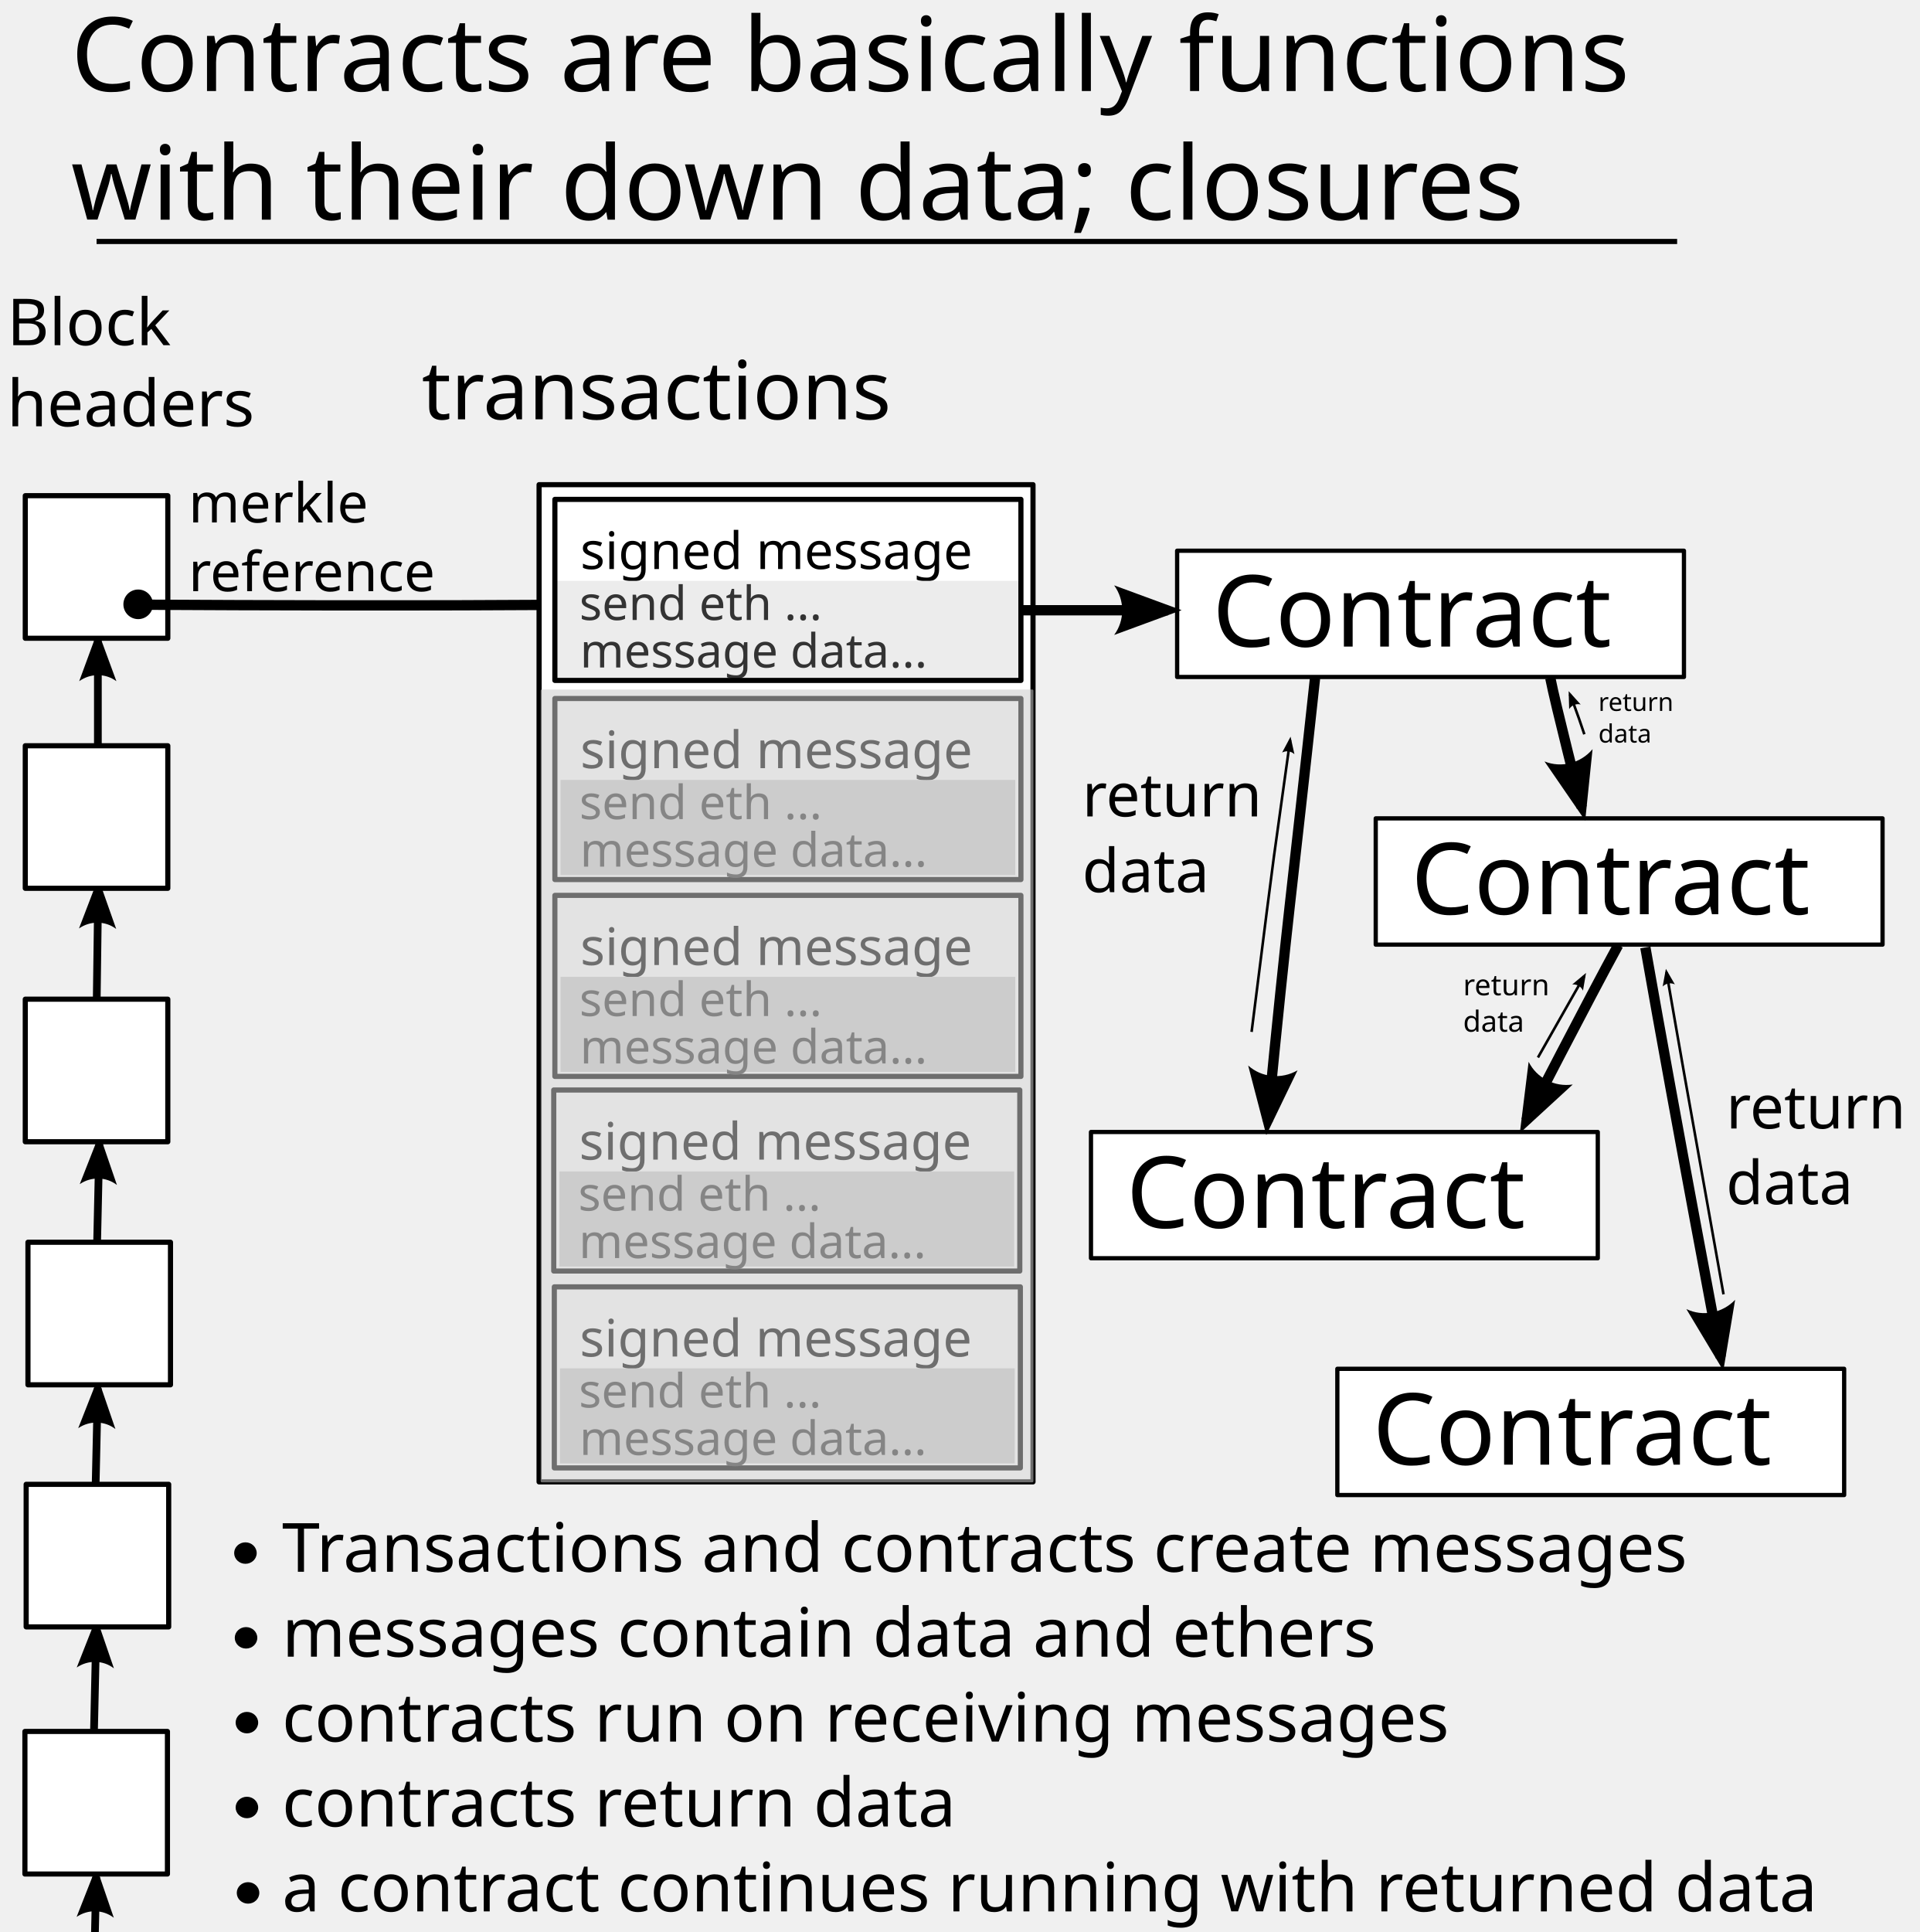
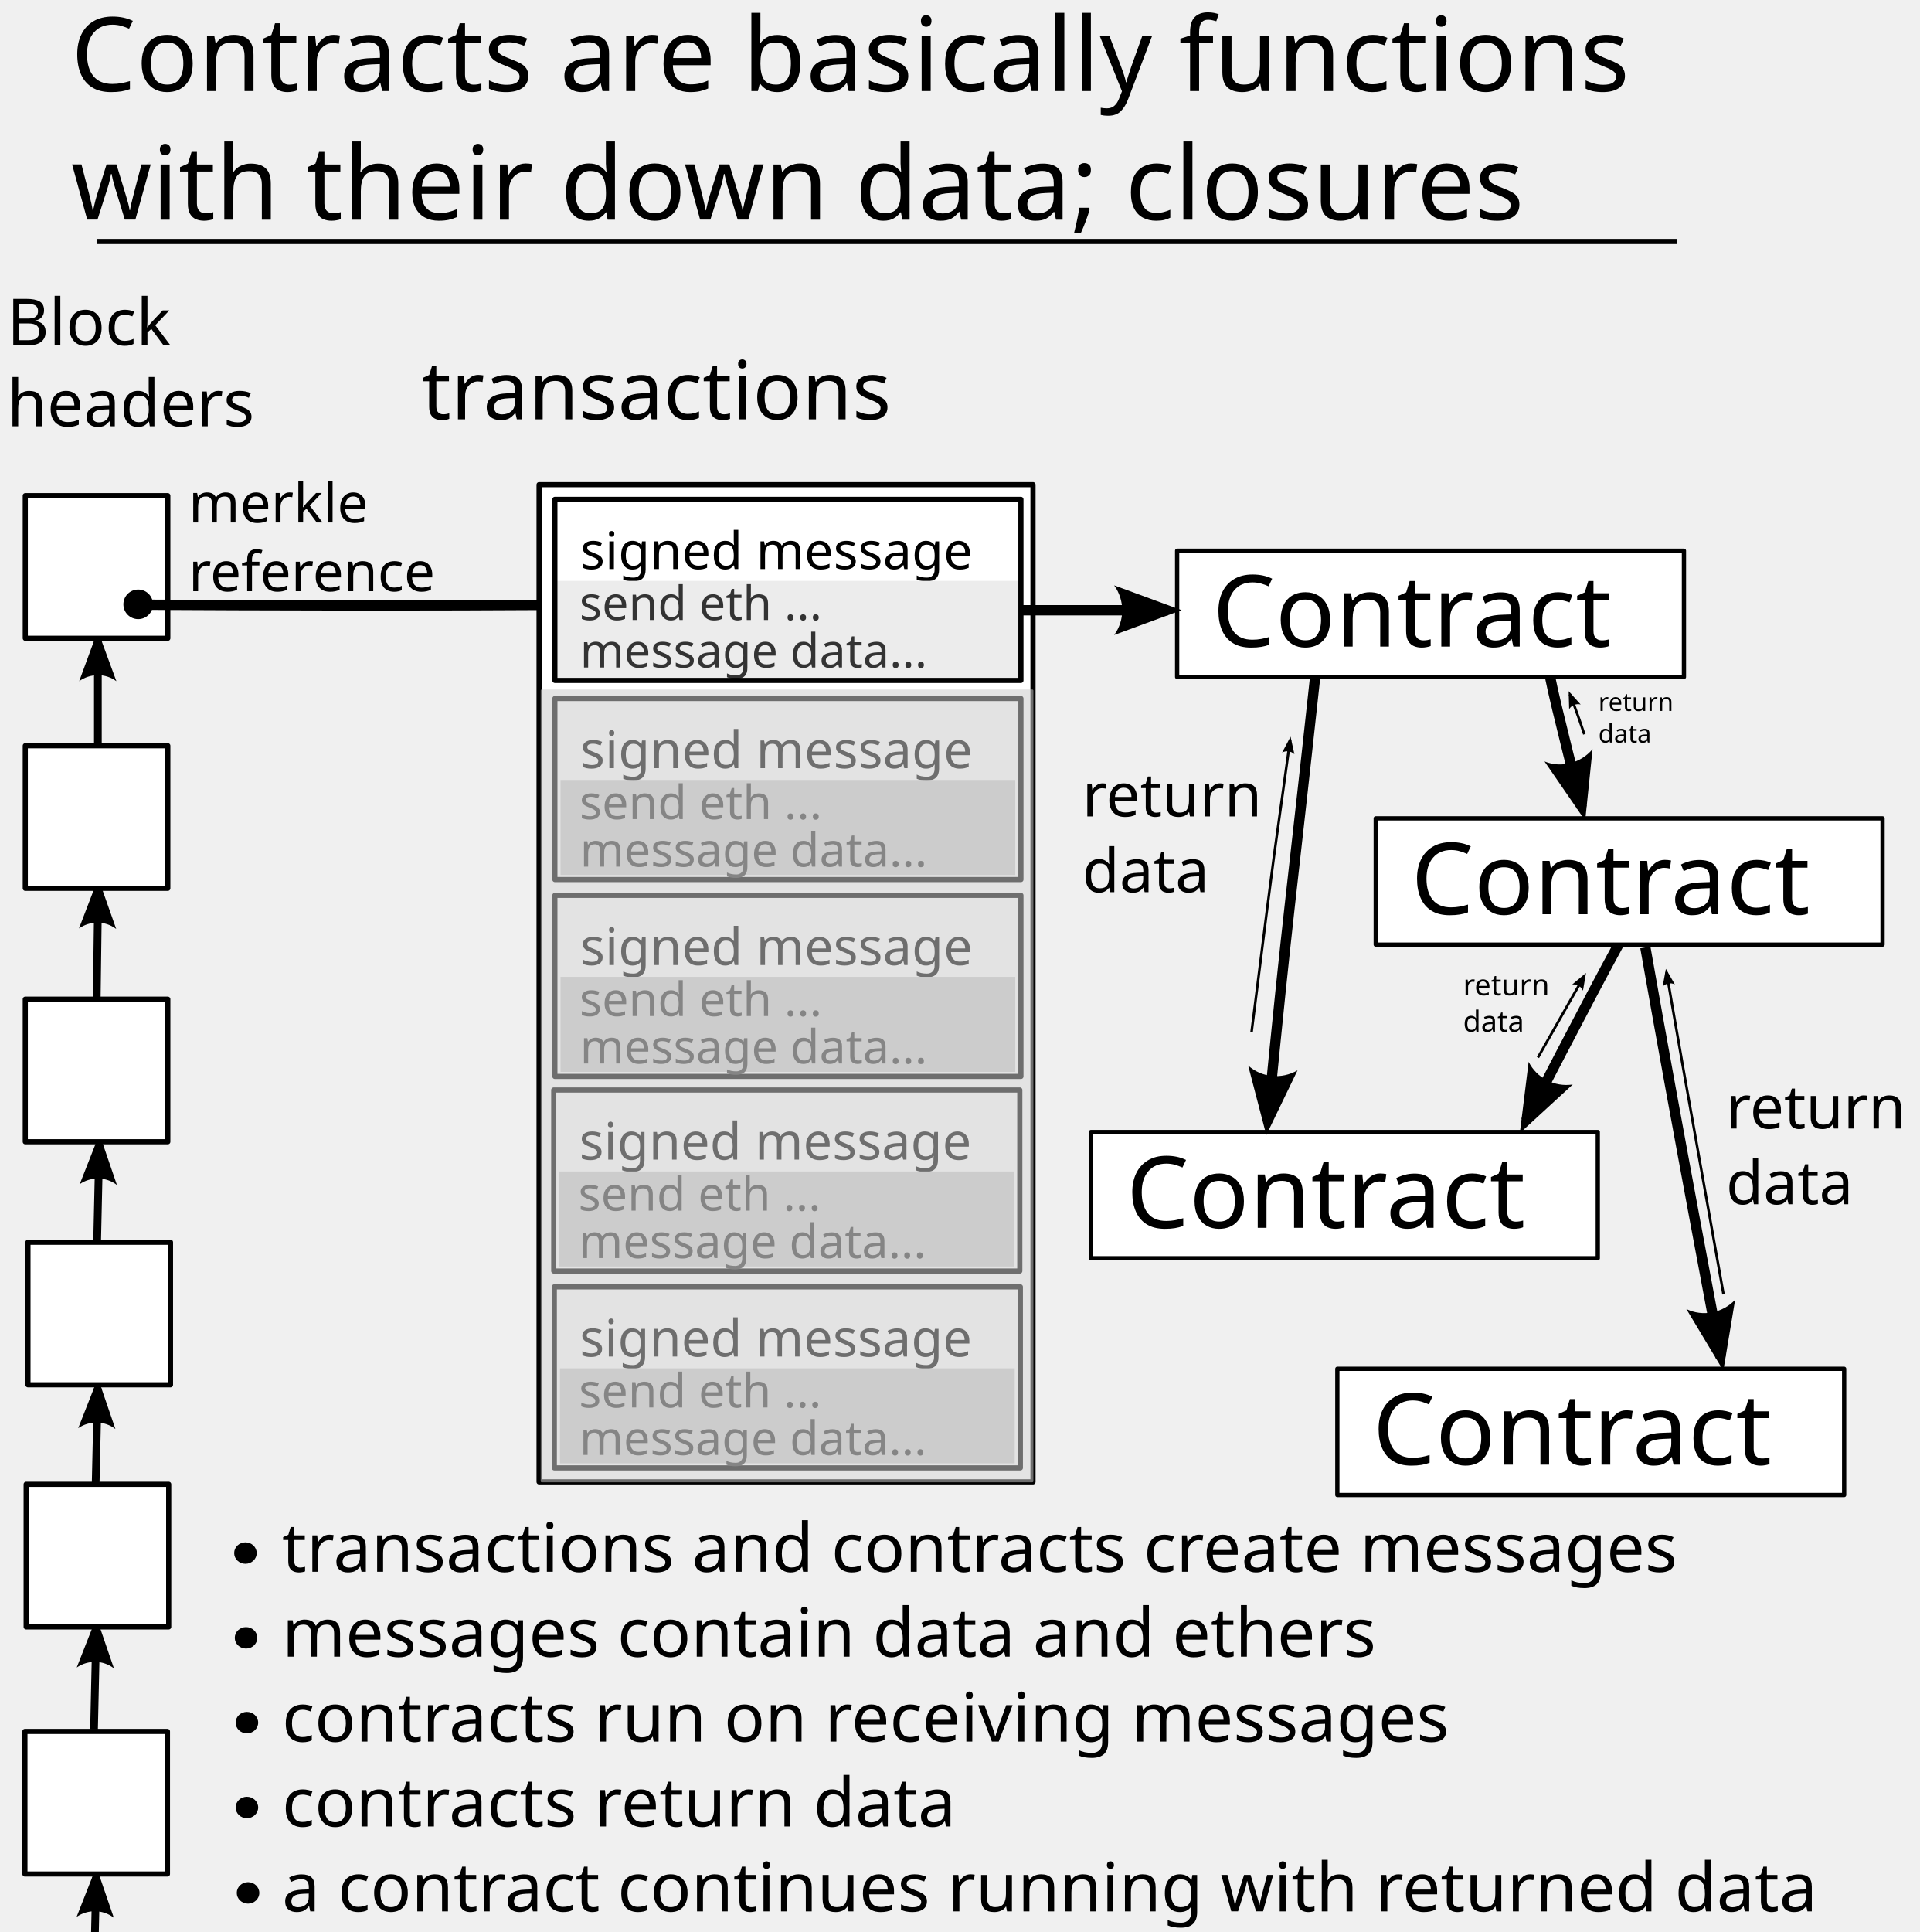
<svg xmlns="http://www.w3.org/2000/svg" width="746.181" height="750.976" id="svg5139" version="1.1">
  <defs id="defs5141">
    <marker orient="auto" refY="0" refX="0" id="Arrow2Mend" style="overflow:visible">
      <path id="path5975" style="fill-rule:evenodd;stroke-width:0.625;stroke-linejoin:round" d="M 8.719,4.034 -2.207,0.016 8.719,-4.002 c -1.745,2.372 -1.735,5.617 -6e-7,8.035 z" transform="scale(-0.6,-0.6)" />
    </marker>
    <marker orient="auto" refY="0" refX="0" id="Arrow2Lend" style="overflow:visible">
      <path id="path5969" style="fill-rule:evenodd;stroke-width:0.625;stroke-linejoin:round" d="M 8.719,4.034 -2.207,0.016 8.719,-4.002 c -1.745,2.372 -1.735,5.617 -6e-7,8.035 z" transform="matrix(-1.1,0,0,-1.1,-1.1,0)" />
    </marker>
    <marker orient="auto" refY="0" refX="0" id="Arrow2Mend-2" style="overflow:visible">
      <path id="path5975-2" style="fill-rule:evenodd;stroke-width:0.625;stroke-linejoin:round" d="M 8.719,4.034 -2.207,0.016 8.719,-4.002 c -1.745,2.372 -1.735,5.617 -6e-7,8.035 z" transform="scale(-0.6,-0.6)" />
    </marker>
  </defs>
  <g id="layer1" transform="translate(0.2284708,107.5377)">
    <rect style="fill:#ffffff;stroke:#000000;stroke-width:1.653;stroke-linecap:butt;stroke-linejoin:round;stroke-miterlimit:4;stroke-opacity:1;stroke-dasharray:none;stroke-dashoffset:0;fill-opacity:1" id="rect5147" width="197.043" height="49.067" x="457.426" y="106.535" />
    <text xml:space="preserve" style="font-size:38.685px;font-style:normal;font-weight:normal;line-height:125%;letter-spacing:0px;word-spacing:0px;fill:#000000;fill-opacity:1;stroke:none;font-family:Sans" x="471.125" y="143.791" id="text5657">
      <tspan id="tspan5659" x="471.125" y="143.791">Contract</tspan>
    </text>
    <text xml:space="preserve" style="font-size:25.225px;font-style:normal;font-weight:normal;line-height:125%;letter-spacing:0px;word-spacing:0px;fill:#000000;fill-opacity:1;stroke:none;font-family:Sans" x="2.481" y="26.633" id="text5665">
      <tspan id="tspan5667" x="2.481" y="26.633">Block</tspan>
      <tspan x="2.481" y="58.164" id="tspan5737">headers</tspan>
    </text>
    <text xml:space="preserve" style="font-size:21.37px;font-style:normal;font-weight:normal;line-height:125%;letter-spacing:0px;word-spacing:0px;fill:#000000;fill-opacity:1;stroke:none;font-family:Sans" x="73.09" y="95.547" id="text5669">
      <tspan id="tspan5671" x="73.09" y="95.547">merkle</tspan>
      <tspan x="73.09" y="122.259" id="tspan5673">reference</tspan>
    </text>
    <path style="fill:none;stroke:#000000;stroke-width:3;stroke-linecap:butt;stroke-linejoin:miter;stroke-miterlimit:4;stroke-opacity:1;stroke-dasharray:none;marker-end:url(#Arrow2Mend)" d="m 37.822,181.569 0,-40.021" id="path7281" />
    <rect style="fill:#ffffff;fill-opacity:1;stroke:#000000;stroke-width:2;stroke-linecap:butt;stroke-linejoin:round;stroke-miterlimit:4;stroke-opacity:1;stroke-dasharray:none;stroke-dashoffset:0" id="rect5675" width="55.414" height="55.414" x="9.6" y="85.14" />
    <path style="fill:none;stroke:#000000;stroke-width:4;stroke-linecap:butt;stroke-linejoin:miter;stroke-miterlimit:4;stroke-opacity:1;stroke-dasharray:none" d="m 52.867,127.503 c 110.709,0.622 170.082,0 170.082,0" id="path5735" />
    <rect style="fill:#ffffff;fill-opacity:1;stroke:#000000;stroke-width:2;stroke-linecap:butt;stroke-linejoin:round;stroke-miterlimit:4;stroke-opacity:1;stroke-dasharray:none;stroke-dashoffset:0" id="rect5739" width="192.029" height="387.622" x="209.359" y="80.856" />
    <text xml:space="preserve" style="font-size:31.608px;font-style:normal;font-weight:normal;line-height:125%;letter-spacing:0px;word-spacing:0px;fill:#000000;fill-opacity:1;stroke:none;font-family:Sans" x="163.721" y="55.449" id="text5741">
      <tspan id="tspan5743" x="163.721" y="55.449">transactions</tspan>
    </text>
    <text xml:space="preserve" style="font-size:20.053px;font-style:normal;font-weight:normal;line-height:125%;letter-spacing:0px;word-spacing:0px;fill:#000000;fill-opacity:1;stroke:none;font-family:Sans" x="225.376" y="113.639" id="text5749">
      <tspan id="tspan5751" x="225.376" y="113.639">signed message</tspan>
    </text>
    <rect style="fill:#ececec;fill-opacity:1;stroke:none" id="rect5759" width="180.755" height="37.822" x="215.719" y="118.239" />
    <text xml:space="preserve" style="font-size:18.35px;font-style:normal;font-weight:normal;line-height:125%;letter-spacing:0px;word-spacing:0px;fill:#000000;fill-opacity:1;stroke:none;font-family:Sans" x="225.029" y="133.456" id="text5753">
      <tspan id="tspan5755" x="225.029" y="133.456" style="fill:#333333">send eth ... </tspan>
    </text>
    <text xml:space="preserve" style="font-size:18.35px;font-style:normal;font-weight:normal;line-height:125%;letter-spacing:0px;word-spacing:0px;fill:#000000;fill-opacity:1;stroke:none;font-family:Sans" x="225.259" y="151.908" id="text5753-7">
      <tspan id="tspan5755-7" x="225.259" y="151.908" style="fill:#333333">message data... </tspan>
    </text>
    <rect style="fill:#ffffff;fill-opacity:1;stroke:#000000;stroke-width:2;stroke-linecap:butt;stroke-linejoin:round;stroke-miterlimit:4;stroke-opacity:1;stroke-dasharray:none;stroke-dashoffset:0" id="rect5747-6" width="181.195" height="70.367" x="215.499" y="163.978" />
    <text xml:space="preserve" style="font-size:20.053px;font-style:normal;font-weight:normal;line-height:125%;letter-spacing:0px;word-spacing:0px;fill:#000000;fill-opacity:1;stroke:none;font-family:Sans" x="225.376" y="191.043" id="text5749-1">
      <tspan id="tspan5751-8" x="225.376" y="191.043">signed message</tspan>
    </text>
    <rect style="fill:#cccccc;fill-opacity:1;stroke:none" id="rect5759-6" width="176.797" height="36.943" x="217.698" y="195.643" />
    <text xml:space="preserve" style="font-size:18.35px;font-style:normal;font-weight:normal;line-height:125%;letter-spacing:0px;word-spacing:0px;fill:#000000;fill-opacity:1;stroke:none;font-family:Sans" x="225.029" y="210.859" id="text5753-9">
      <tspan id="tspan5755-6" x="225.029" y="210.859" style="fill:#333333">send eth ... </tspan>
    </text>
    <text xml:space="preserve" style="font-size:18.35px;font-style:normal;font-weight:normal;line-height:125%;letter-spacing:0px;word-spacing:0px;fill:#000000;fill-opacity:1;stroke:none;font-family:Sans" x="225.259" y="229.311" id="text5753-7-7">
      <tspan id="tspan5755-7-8" x="225.259" y="229.311" style="fill:#333333">message data... </tspan>
    </text>
    <rect style="fill:#ffffff;fill-opacity:1;stroke:#000000;stroke-width:2;stroke-linecap:butt;stroke-linejoin:round;stroke-miterlimit:4;stroke-opacity:1;stroke-dasharray:none;stroke-dashoffset:0" id="rect5747-6-2" width="181.195" height="70.367" x="215.499" y="240.502" />
    <text xml:space="preserve" style="font-size:20.053px;font-style:normal;font-weight:normal;line-height:125%;letter-spacing:0px;word-spacing:0px;fill:#000000;fill-opacity:1;stroke:none;font-family:Sans" x="225.376" y="267.567" id="text5749-1-5">
      <tspan id="tspan5751-8-2" x="225.376" y="267.567">signed message</tspan>
    </text>
    <rect style="fill:#cccccc;fill-opacity:1;stroke:none" id="rect5759-6-0" width="176.797" height="36.943" x="217.698" y="272.167" />
    <text xml:space="preserve" style="font-size:18.35px;font-style:normal;font-weight:normal;line-height:125%;letter-spacing:0px;word-spacing:0px;fill:#000000;fill-opacity:1;stroke:none;font-family:Sans" x="225.029" y="287.384" id="text5753-9-9">
      <tspan id="tspan5755-6-5" x="225.029" y="287.384" style="fill:#333333">send eth ... </tspan>
    </text>
    <text xml:space="preserve" style="font-size:18.35px;font-style:normal;font-weight:normal;line-height:125%;letter-spacing:0px;word-spacing:0px;fill:#000000;fill-opacity:1;stroke:none;font-family:Sans" x="225.259" y="305.836" id="text5753-7-7-4">
      <tspan id="tspan5755-7-8-8" x="225.259" y="305.836" style="fill:#333333">message data... </tspan>
    </text>
    <rect style="fill:#ffffff;fill-opacity:1;stroke:#000000;stroke-width:2;stroke-linecap:butt;stroke-linejoin:round;stroke-miterlimit:4;stroke-opacity:1;stroke-dasharray:none;stroke-dashoffset:0" id="rect5747-6-2-3" width="181.195" height="70.367" x="215.059" y="316.147" />
    <text xml:space="preserve" style="font-size:20.053px;font-style:normal;font-weight:normal;line-height:125%;letter-spacing:0px;word-spacing:0px;fill:#000000;fill-opacity:1;stroke:none;font-family:Sans" x="224.936" y="343.211" id="text5749-1-5-0">
      <tspan id="tspan5751-8-2-7" x="224.936" y="343.211">signed message</tspan>
    </text>
    <rect style="fill:#cccccc;fill-opacity:1;stroke:none" id="rect5759-6-0-8" width="176.797" height="36.943" x="217.258" y="347.812" />
    <text xml:space="preserve" style="font-size:18.35px;font-style:normal;font-weight:normal;line-height:125%;letter-spacing:0px;word-spacing:0px;fill:#000000;fill-opacity:1;stroke:none;font-family:Sans" x="224.589" y="363.028" id="text5753-9-9-8">
      <tspan id="tspan5755-6-5-4" x="224.589" y="363.028" style="fill:#333333">send eth ... </tspan>
    </text>
    <text xml:space="preserve" style="font-size:18.35px;font-style:normal;font-weight:normal;line-height:125%;letter-spacing:0px;word-spacing:0px;fill:#000000;fill-opacity:1;stroke:none;font-family:Sans" x="224.819" y="381.48" id="text5753-7-7-4-4">
      <tspan id="tspan5755-7-8-8-1" x="224.819" y="381.48" style="fill:#333333">message data... </tspan>
    </text>
    <rect style="fill:#ffffff;fill-opacity:1;stroke:#000000;stroke-width:2;stroke-linecap:butt;stroke-linejoin:round;stroke-miterlimit:4;stroke-opacity:1;stroke-dasharray:none;stroke-dashoffset:0" id="rect5747-6-2-3-7" width="181.195" height="70.367" x="215.279" y="392.671" />
    <text xml:space="preserve" style="font-size:20.053px;font-style:normal;font-weight:normal;line-height:125%;letter-spacing:0px;word-spacing:0px;fill:#000000;fill-opacity:1;stroke:none;font-family:Sans" x="225.156" y="419.736" id="text5749-1-5-0-4">
      <tspan id="tspan5751-8-2-7-8" x="225.156" y="419.736">signed message</tspan>
    </text>
    <rect style="fill:#cccccc;fill-opacity:1;stroke:none" id="rect5759-6-0-8-0" width="176.797" height="36.943" x="217.478" y="424.336" />
    <text xml:space="preserve" style="font-size:18.35px;font-style:normal;font-weight:normal;line-height:125%;letter-spacing:0px;word-spacing:0px;fill:#000000;fill-opacity:1;stroke:none;font-family:Sans" x="224.809" y="439.553" id="text5753-9-9-8-2">
      <tspan id="tspan5755-6-5-4-6" x="224.809" y="439.553" style="fill:#333333">send eth ... </tspan>
    </text>
    <text xml:space="preserve" style="font-size:18.35px;font-style:normal;font-weight:normal;line-height:125%;letter-spacing:0px;word-spacing:0px;fill:#000000;fill-opacity:1;stroke:none;font-family:Sans" x="225.039" y="458.004" id="text5753-7-7-4-4-7">
      <tspan id="tspan5755-7-8-8-1-0" x="225.039" y="458.004" style="fill:#333333">message data... </tspan>
    </text>
    <rect style="fill:#cccccc;fill-opacity:0.541;stroke:none" id="rect5938" width="191.565" height="308.183" x="209.981" y="160.467" ry="0.44" />
    <path style="fill:#000000;fill-opacity:1;stroke:none" id="path5940" d="m 60.019,128.903 c 0,3.177 -2.576,5.753 -5.753,5.753 -3.177,0 -5.753,-2.576 -5.753,-5.753 0,-3.177 2.576,-5.753 5.753,-5.753 3.177,0 5.753,2.576 5.753,5.753 z" transform="translate(-0.76964,-1.53928)" />
    <path style="fill:none;stroke:#000000;stroke-width:4;stroke-linecap:butt;stroke-linejoin:miter;stroke-miterlimit:4;stroke-opacity:1;stroke-dasharray:none;marker-end:url(#Arrow2Mend)" d="m 397.134,129.674 c 56.733,0 56.733,0 56.733,0" id="path5942" />
    <rect style="fill:#ffffff;stroke:#000000;stroke-width:1.653;stroke-linecap:butt;stroke-linejoin:round;stroke-miterlimit:4;stroke-opacity:1;stroke-dasharray:none;stroke-dashoffset:0;fill-opacity:1" id="rect5147-9" width="197.043" height="49.067" x="534.637" y="210.569" />
    <text xml:space="preserve" style="font-size:38.685px;font-style:normal;font-weight:normal;line-height:125%;letter-spacing:0px;word-spacing:0px;fill:#000000;fill-opacity:1;stroke:none;font-family:Sans" x="548.336" y="247.825" id="text5657-7">
      <tspan id="tspan5659-7" x="548.336" y="247.825">Contract</tspan>
    </text>
    <rect style="fill:#ffffff;stroke:#000000;stroke-width:1.653;stroke-linecap:butt;stroke-linejoin:round;stroke-miterlimit:4;stroke-opacity:1;stroke-dasharray:none;stroke-dashoffset:0;fill-opacity:1" id="rect5147-9-8" width="197.043" height="49.067" x="423.927" y="332.474" />
    <text xml:space="preserve" style="font-size:38.685px;font-style:normal;font-weight:normal;line-height:125%;letter-spacing:0px;word-spacing:0px;fill:#000000;fill-opacity:1;stroke:none;font-family:Sans" x="437.627" y="369.73" id="text5657-7-4">
      <tspan id="tspan5659-7-6" x="437.627" y="369.73">Contract</tspan>
    </text>
    <rect style="fill:#ffffff;stroke:#000000;stroke-width:1.653;stroke-linecap:butt;stroke-linejoin:round;stroke-miterlimit:4;stroke-opacity:1;stroke-dasharray:none;stroke-dashoffset:0;fill-opacity:1" id="rect5147-9-6" width="197.043" height="49.067" x="519.71" y="424.525" />
    <text xml:space="preserve" style="font-size:38.685px;font-style:normal;font-weight:normal;line-height:125%;letter-spacing:0px;word-spacing:0px;fill:#000000;fill-opacity:1;stroke:none;font-family:Sans" x="533.409" y="461.78" id="text5657-7-8">
      <tspan id="tspan5659-7-1" x="533.409" y="461.78">Contract</tspan>
    </text>
    <path style="fill:none;stroke:#000000;stroke-width:4;stroke-linecap:butt;stroke-linejoin:miter;stroke-miterlimit:4;stroke-opacity:1;stroke-dasharray:none;marker-end:url(#Arrow2Mend)" d="m 602.518,156.061 c 1.789,9.423 12.212,50.272 12.212,50.272" id="path6635" />
    <path style="fill:none;stroke:#000000;stroke-width:4;stroke-linecap:butt;stroke-linejoin:miter;stroke-miterlimit:4;stroke-opacity:1;stroke-dasharray:none;marker-end:url(#Arrow2Mend)" d="m 511.041,156.061 c -9.503,87.68 -10.379,89.268 -18.471,172.33" id="path6637" />
    <path style="fill:none;stroke:#000000;stroke-width:4;stroke-linecap:butt;stroke-linejoin:miter;stroke-miterlimit:4;stroke-opacity:1;stroke-dasharray:none;marker-end:url(#Arrow2Mend)" d="m 628.906,259.853 c -11.387,20.792 -35.86,68.336 -35.86,68.336" id="path6639" />
    <path style="fill:none;stroke:#000000;stroke-width:4;stroke-linecap:butt;stroke-linejoin:miter;stroke-miterlimit:4;stroke-opacity:1;stroke-dasharray:none;marker-end:url(#Arrow2Mend)" d="m 639.461,260.732 c 12.238,69.573 29.297,159.339 29.297,159.339" id="path6825" />
    <path style="fill:none;stroke:#000000;stroke-width:1px;stroke-linecap:butt;stroke-linejoin:miter;stroke-opacity:1;marker-end:url(#Arrow2Mend)" d="m 486.375,293.567 c 11.085,-87.914 7.071,-55.976 14.982,-113.443" id="path7011" />
    <path style="fill:none;stroke:#000000;stroke-width:1px;stroke-linecap:butt;stroke-linejoin:miter;stroke-opacity:1;marker-end:url(#Arrow2Mend)" d="m 615.743,177.882 c -2.89,-8.779 -5.598,-15.549 -5.598,-15.549" id="path7013" />
    <path style="fill:none;stroke:#000000;stroke-width:1px;stroke-linecap:butt;stroke-linejoin:miter;stroke-opacity:1;marker-end:url(#Arrow2Mend)" d="m 597.707,303.519 c 13.434,-23.732 18.037,-31.72 18.037,-31.72" id="path7015" />
    <path style="fill:none;stroke:#000000;stroke-width:1px;stroke-linecap:butt;stroke-linejoin:miter;stroke-opacity:1;marker-end:url(#Arrow2Mend)" d="M 669.854,395.569 C 653.189,302.413 653.13,301.84 647.679,270.364" id="path7017" />
    <text xml:space="preserve" style="font-size:23.552px;font-style:normal;font-weight:normal;line-height:125%;letter-spacing:0px;word-spacing:0px;fill:#000000;fill-opacity:1;stroke:none;font-family:Sans" x="420.513" y="209.811" id="text7203">
      <tspan id="tspan7205" x="420.513" y="209.811">return</tspan>
      <tspan x="420.513" y="239.251" id="tspan7207">data</tspan>
    </text>
    <text xml:space="preserve" style="font-size:23.552px;font-style:normal;font-weight:normal;line-height:125%;letter-spacing:0px;word-spacing:0px;fill:#000000;fill-opacity:1;stroke:none;font-family:Sans" x="670.849" y="331.108" id="text7203-1">
      <tspan id="tspan7205-1" x="670.849" y="331.108">return</tspan>
      <tspan x="670.849" y="360.548" id="tspan7207-3">data</tspan>
    </text>
    <text xml:space="preserve" style="font-size:9.844px;font-style:normal;font-weight:normal;line-height:125%;letter-spacing:0px;word-spacing:0px;fill:#000000;fill-opacity:1;stroke:none;font-family:Sans" x="621.196" y="168.802" id="text7203-1-6">
      <tspan id="tspan7205-1-5" x="621.196" y="168.802">return</tspan>
      <tspan x="621.196" y="181.107" id="tspan7207-3-3">data</tspan>
    </text>
    <text xml:space="preserve" style="font-size:11.327px;font-style:normal;font-weight:normal;line-height:125%;letter-spacing:0px;word-spacing:0px;fill:#000000;fill-opacity:1;stroke:none;font-family:Sans" x="568.588" y="279.328" id="text7203-1-6-1">
      <tspan id="tspan7205-1-5-7" x="568.588" y="279.328">return</tspan>
      <tspan x="568.588" y="293.486" id="tspan7207-3-3-1">data</tspan>
    </text>
    <path style="fill:none;stroke:#000000;stroke-width:3;stroke-linecap:butt;stroke-linejoin:miter;stroke-miterlimit:4;stroke-opacity:1;stroke-dasharray:none;marker-end:url(#Arrow2Mend)" d="m 37.383,280.759 0.569,-43.002" id="path7283" />
    <path style="fill:none;stroke:#000000;stroke-width:3;stroke-linecap:butt;stroke-linejoin:miter;stroke-miterlimit:4;stroke-opacity:1;stroke-dasharray:none;marker-end:url(#Arrow2Mend)" d="m 37.5,376.798 0.88,-39.581" id="path7283-1" />
    <path style="fill:none;stroke:#000000;stroke-width:3;stroke-linecap:butt;stroke-linejoin:miter;stroke-miterlimit:4;stroke-opacity:1;stroke-dasharray:none;marker-end:url(#Arrow2Mend)" d="m 36.909,471.656 0.88,-39.581" id="path7283-1-5" />
    <path style="fill:none;stroke:#000000;stroke-width:3;stroke-linecap:butt;stroke-linejoin:miter;stroke-miterlimit:4;stroke-opacity:1;stroke-dasharray:none;marker-end:url(#Arrow2Mend)" d="m 36.331,564.684 0.88,-39.581" id="path7283-1-5-9" />
    <rect style="fill:#ffffff;fill-opacity:1;stroke:#000000;stroke-width:2;stroke-linecap:butt;stroke-linejoin:round;stroke-miterlimit:4;stroke-opacity:1;stroke-dasharray:none;stroke-dashoffset:0" id="rect5675-3" width="55.414" height="55.414" x="9.6" y="182.335" />
    <rect style="fill:#ffffff;fill-opacity:1;stroke:#000000;stroke-width:2;stroke-linecap:butt;stroke-linejoin:round;stroke-miterlimit:4;stroke-opacity:1;stroke-dasharray:none;stroke-dashoffset:0" id="rect5675-3-6" width="55.414" height="55.414" x="9.6" y="280.849" />
    <rect style="fill:#ffffff;fill-opacity:1;stroke:#000000;stroke-width:2;stroke-linecap:butt;stroke-linejoin:round;stroke-miterlimit:4;stroke-opacity:1;stroke-dasharray:none;stroke-dashoffset:0" id="rect5675-3-6-6" width="55.414" height="55.414" x="10.641" y="375.326" />
    <rect style="fill:#ffffff;fill-opacity:1;stroke:#000000;stroke-width:2;stroke-linecap:butt;stroke-linejoin:round;stroke-miterlimit:4;stroke-opacity:1;stroke-dasharray:none;stroke-dashoffset:0" id="rect5675-3-6-6-5" width="55.414" height="55.414" x="9.944" y="469.424" />
    <text xml:space="preserve" style="font-size:26.404px;font-style:normal;font-weight:normal;line-height:125%;letter-spacing:0px;word-spacing:0px;fill:#000000;fill-opacity:1;stroke:none;font-family:Sans" x="109.426" y="503.413" id="text7559">
-       <tspan id="tspan7561" x="109.426" y="503.413">Transactions and contracts create messages</tspan>
+       <tspan id="tspan7561" x="109.426" y="503.413">transactions and contracts create messages</tspan>
      <tspan x="109.426" y="536.418" id="tspan7577">messages contain data and ethers</tspan>
      <tspan x="109.426" y="569.423" id="tspan7563">contracts run on receiving messages</tspan>
      <tspan x="109.426" y="602.428" id="tspan7565">contracts return data</tspan>
      <tspan x="109.426" y="635.434" id="tspan7567">a contract continues running with returned data</tspan>
    </text>
    <text xml:space="preserve" style="font-size:40px;font-style:normal;font-weight:normal;line-height:125%;letter-spacing:0px;word-spacing:0px;fill:#000000;fill-opacity:1;stroke:none;font-family:Sans" x="27.366" y="-72.147" id="text7569">
      <tspan id="tspan7571" x="27.366" y="-72.147">Contracts are basically functions</tspan>
      <tspan x="27.366" y="-22.147" id="tspan7573">with their down data; closures</tspan>
    </text>
    <path style="fill:none;stroke:#000000;stroke-width:2;stroke-linecap:butt;stroke-linejoin:miter;stroke-miterlimit:4;stroke-opacity:1;stroke-dasharray:none" d="m 37.318,-13.683 c 614.5,0 614.5,0 614.5,0" id="path7575" />
    <rect style="fill:none;stroke:#000000;stroke-width:2;stroke-linecap:butt;stroke-linejoin:round;stroke-miterlimit:4;stroke-opacity:1;stroke-dasharray:none;stroke-dashoffset:0" id="rect5747" width="181.195" height="70.367" x="215.499" y="86.574" />
    <path style="fill:none;stroke:#000000;stroke-width:3;stroke-linecap:butt;stroke-linejoin:miter;stroke-miterlimit:4;stroke-opacity:1;stroke-dasharray:none;marker-end:url(#Arrow2Mend)" d="M 36.285,661.624 37.165,622.042" id="path7283-1-5-9-0" />
    <rect style="fill:#ffffff;fill-opacity:1;stroke:#000000;stroke-width:2;stroke-linecap:butt;stroke-linejoin:round;stroke-miterlimit:4;stroke-opacity:1;stroke-dasharray:none;stroke-dashoffset:0" id="rect5675-3-6-6-5-5" width="55.414" height="55.414" x="9.458" y="565.484" />
    <path style="fill:#000000;stroke:none" id="path7664" d="m 94.538,607.302 c 0,3.435 -2.924,6.22 -6.531,6.22 -3.607,0 -6.531,-2.785 -6.531,-6.22 0,-3.435 2.924,-6.22 6.531,-6.22 3.607,0 6.531,2.785 6.531,6.22 z" transform="matrix(0.6708586,0,0,0.6708586,36.15132,88.73293)" />
    <path style="fill:#000000;stroke:none" id="path7664-7" d="m 94.538,607.302 c 0,3.435 -2.924,6.22 -6.531,6.22 -3.607,0 -6.531,-2.785 -6.531,-6.22 0,-3.435 2.924,-6.22 6.531,-6.22 3.607,0 6.531,2.785 6.531,6.22 z" transform="matrix(0.6708586,0,0,0.6708586,36.38602,121.6775)" />
    <path style="fill:#000000;stroke:none" id="path7664-7-6" d="m 94.538,607.302 c 0,3.435 -2.924,6.22 -6.531,6.22 -3.607,0 -6.531,-2.785 -6.531,-6.22 0,-3.435 2.924,-6.22 6.531,-6.22 3.607,0 6.531,2.785 6.531,6.22 z" transform="matrix(0.6708586,0,0,0.6708586,36.72326,154.6421)" />
    <path style="fill:#000000;stroke:none" id="path7664-7-6-8" d="m 94.538,607.302 c 0,3.435 -2.924,6.22 -6.531,6.22 -3.607,0 -6.531,-2.785 -6.531,-6.22 0,-3.435 2.924,-6.22 6.531,-6.22 3.607,0 6.531,2.785 6.531,6.22 z" transform="matrix(0.6708586,0,0,0.6708586,36.72326,187.6267)" />
    <path style="fill:#000000;stroke:none" id="path7664-7-6-8-6" d="m 94.538,607.302 c 0,3.435 -2.924,6.22 -6.531,6.22 -3.607,0 -6.531,-2.785 -6.531,-6.22 0,-3.435 2.924,-6.22 6.531,-6.22 3.607,0 6.531,2.785 6.531,6.22 z" transform="matrix(0.6708586,0,0,0.6708586,37.16305,220.8312)" />
  </g>
</svg>
